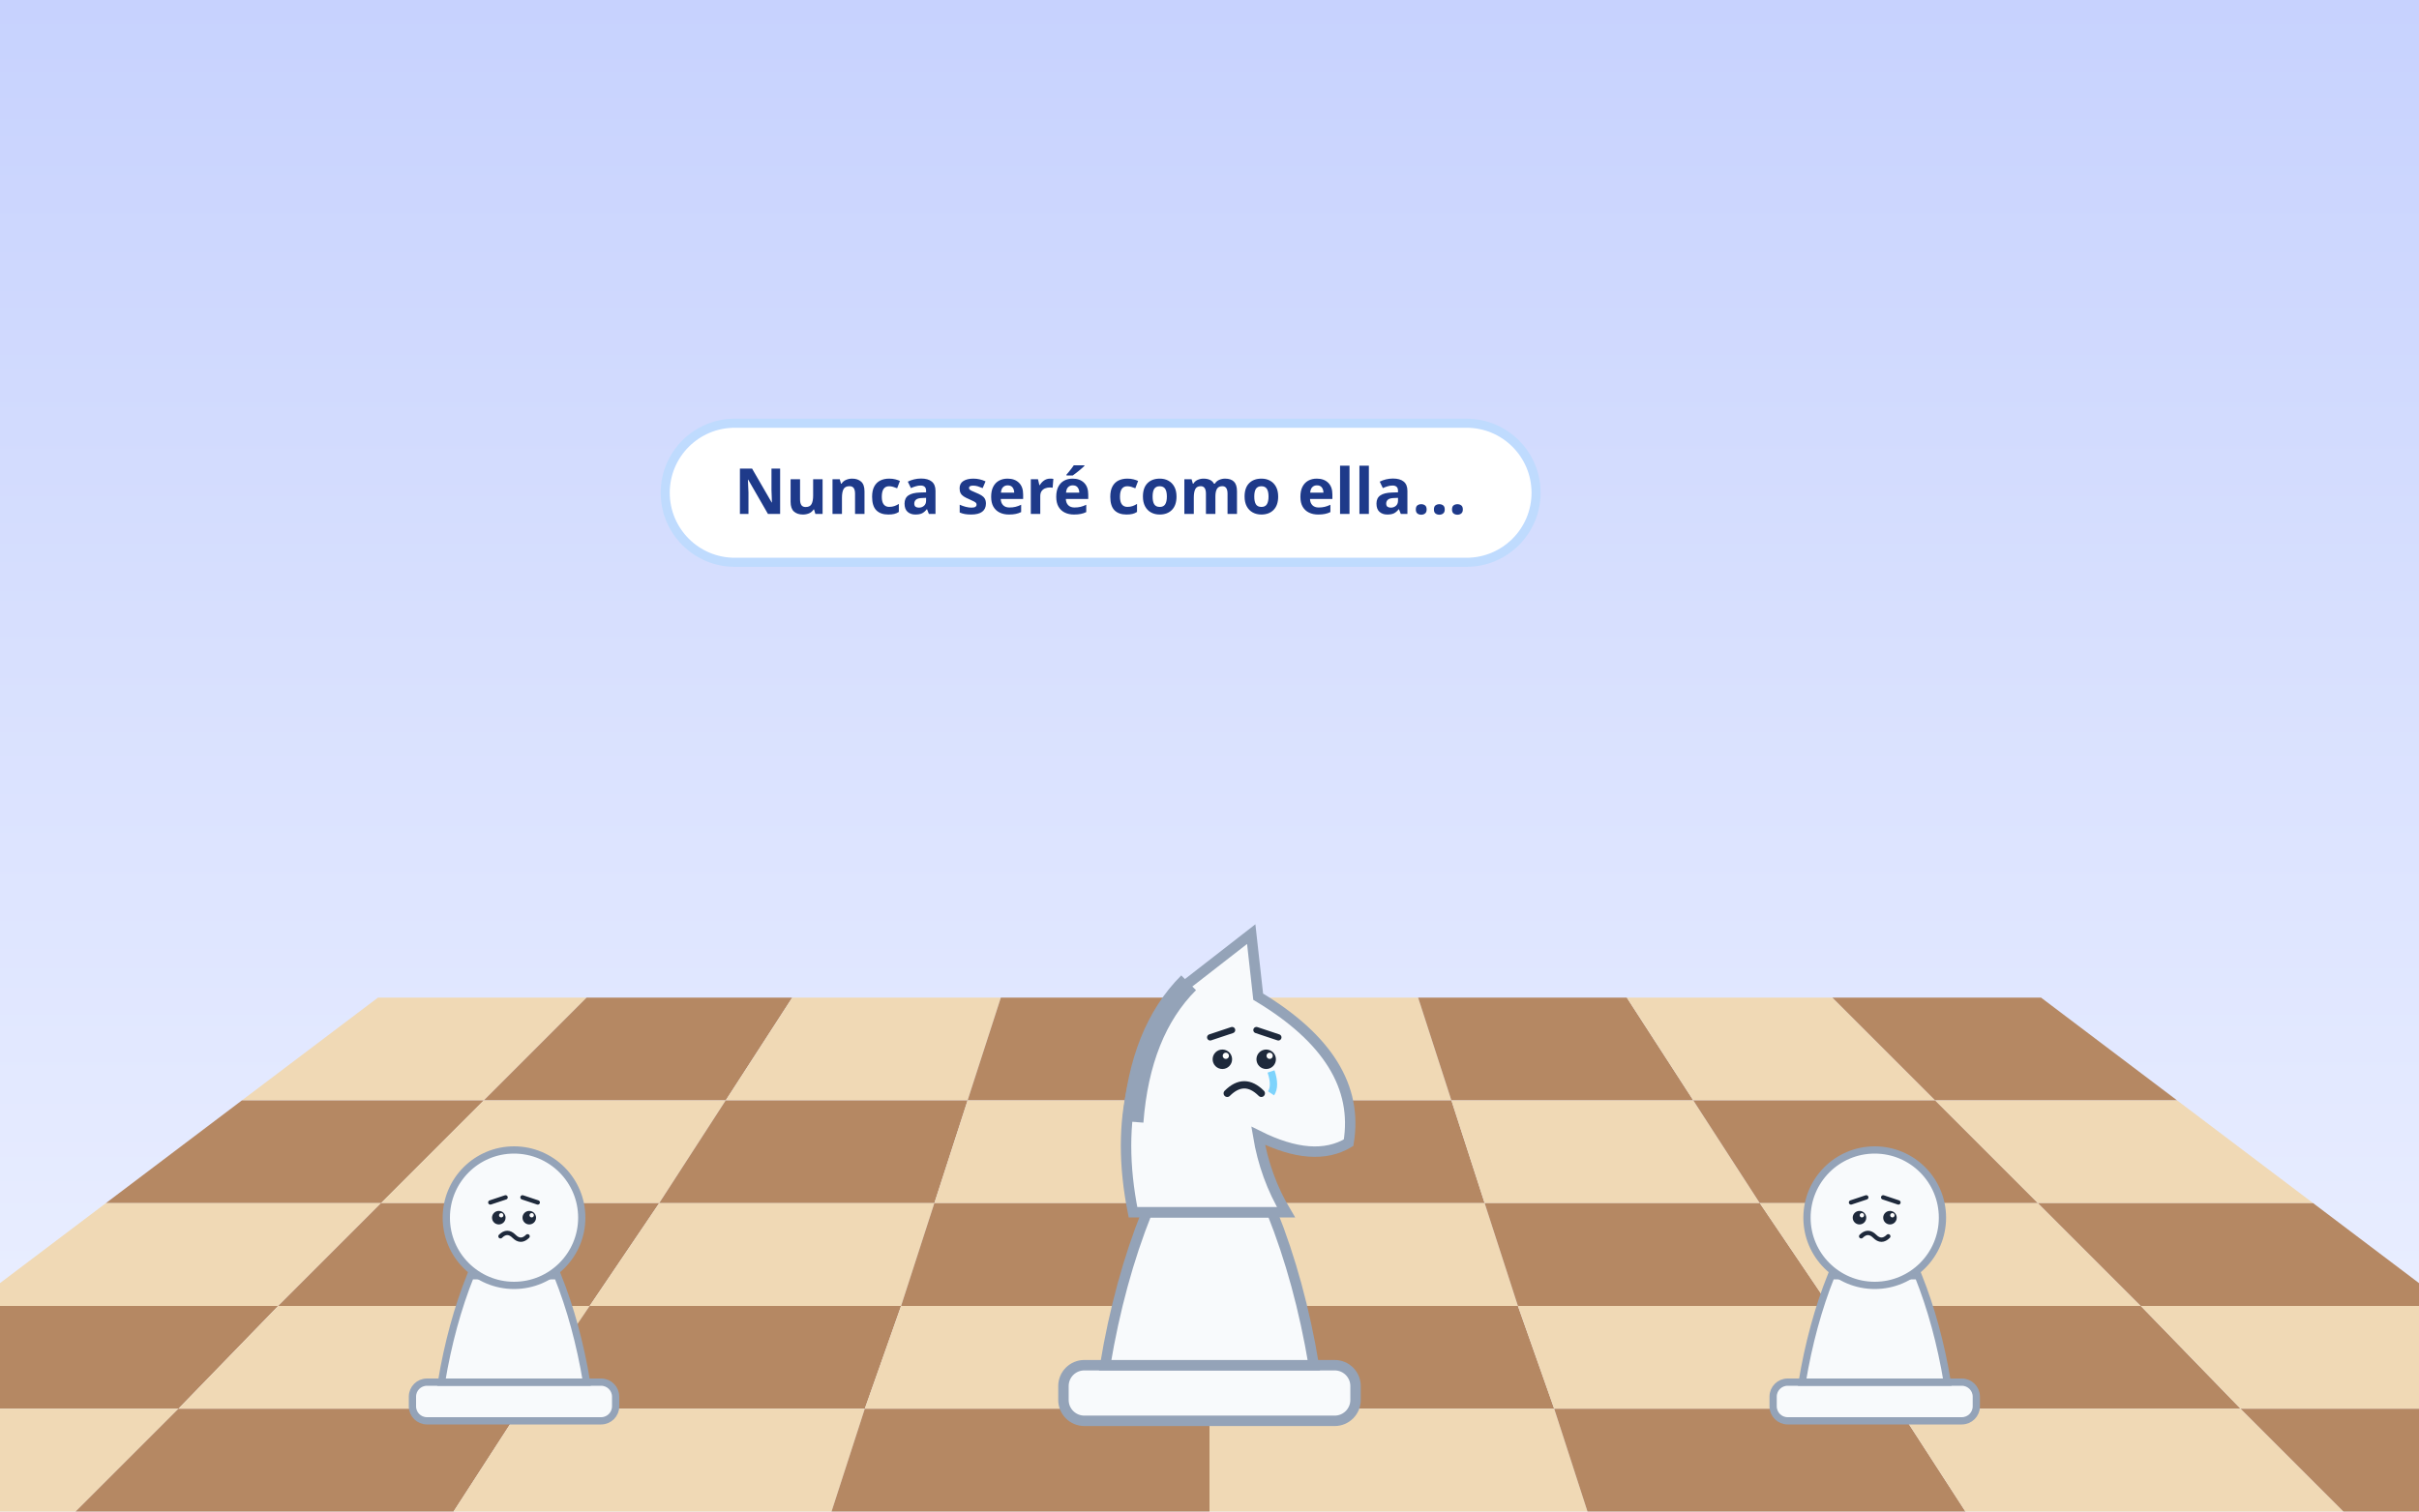
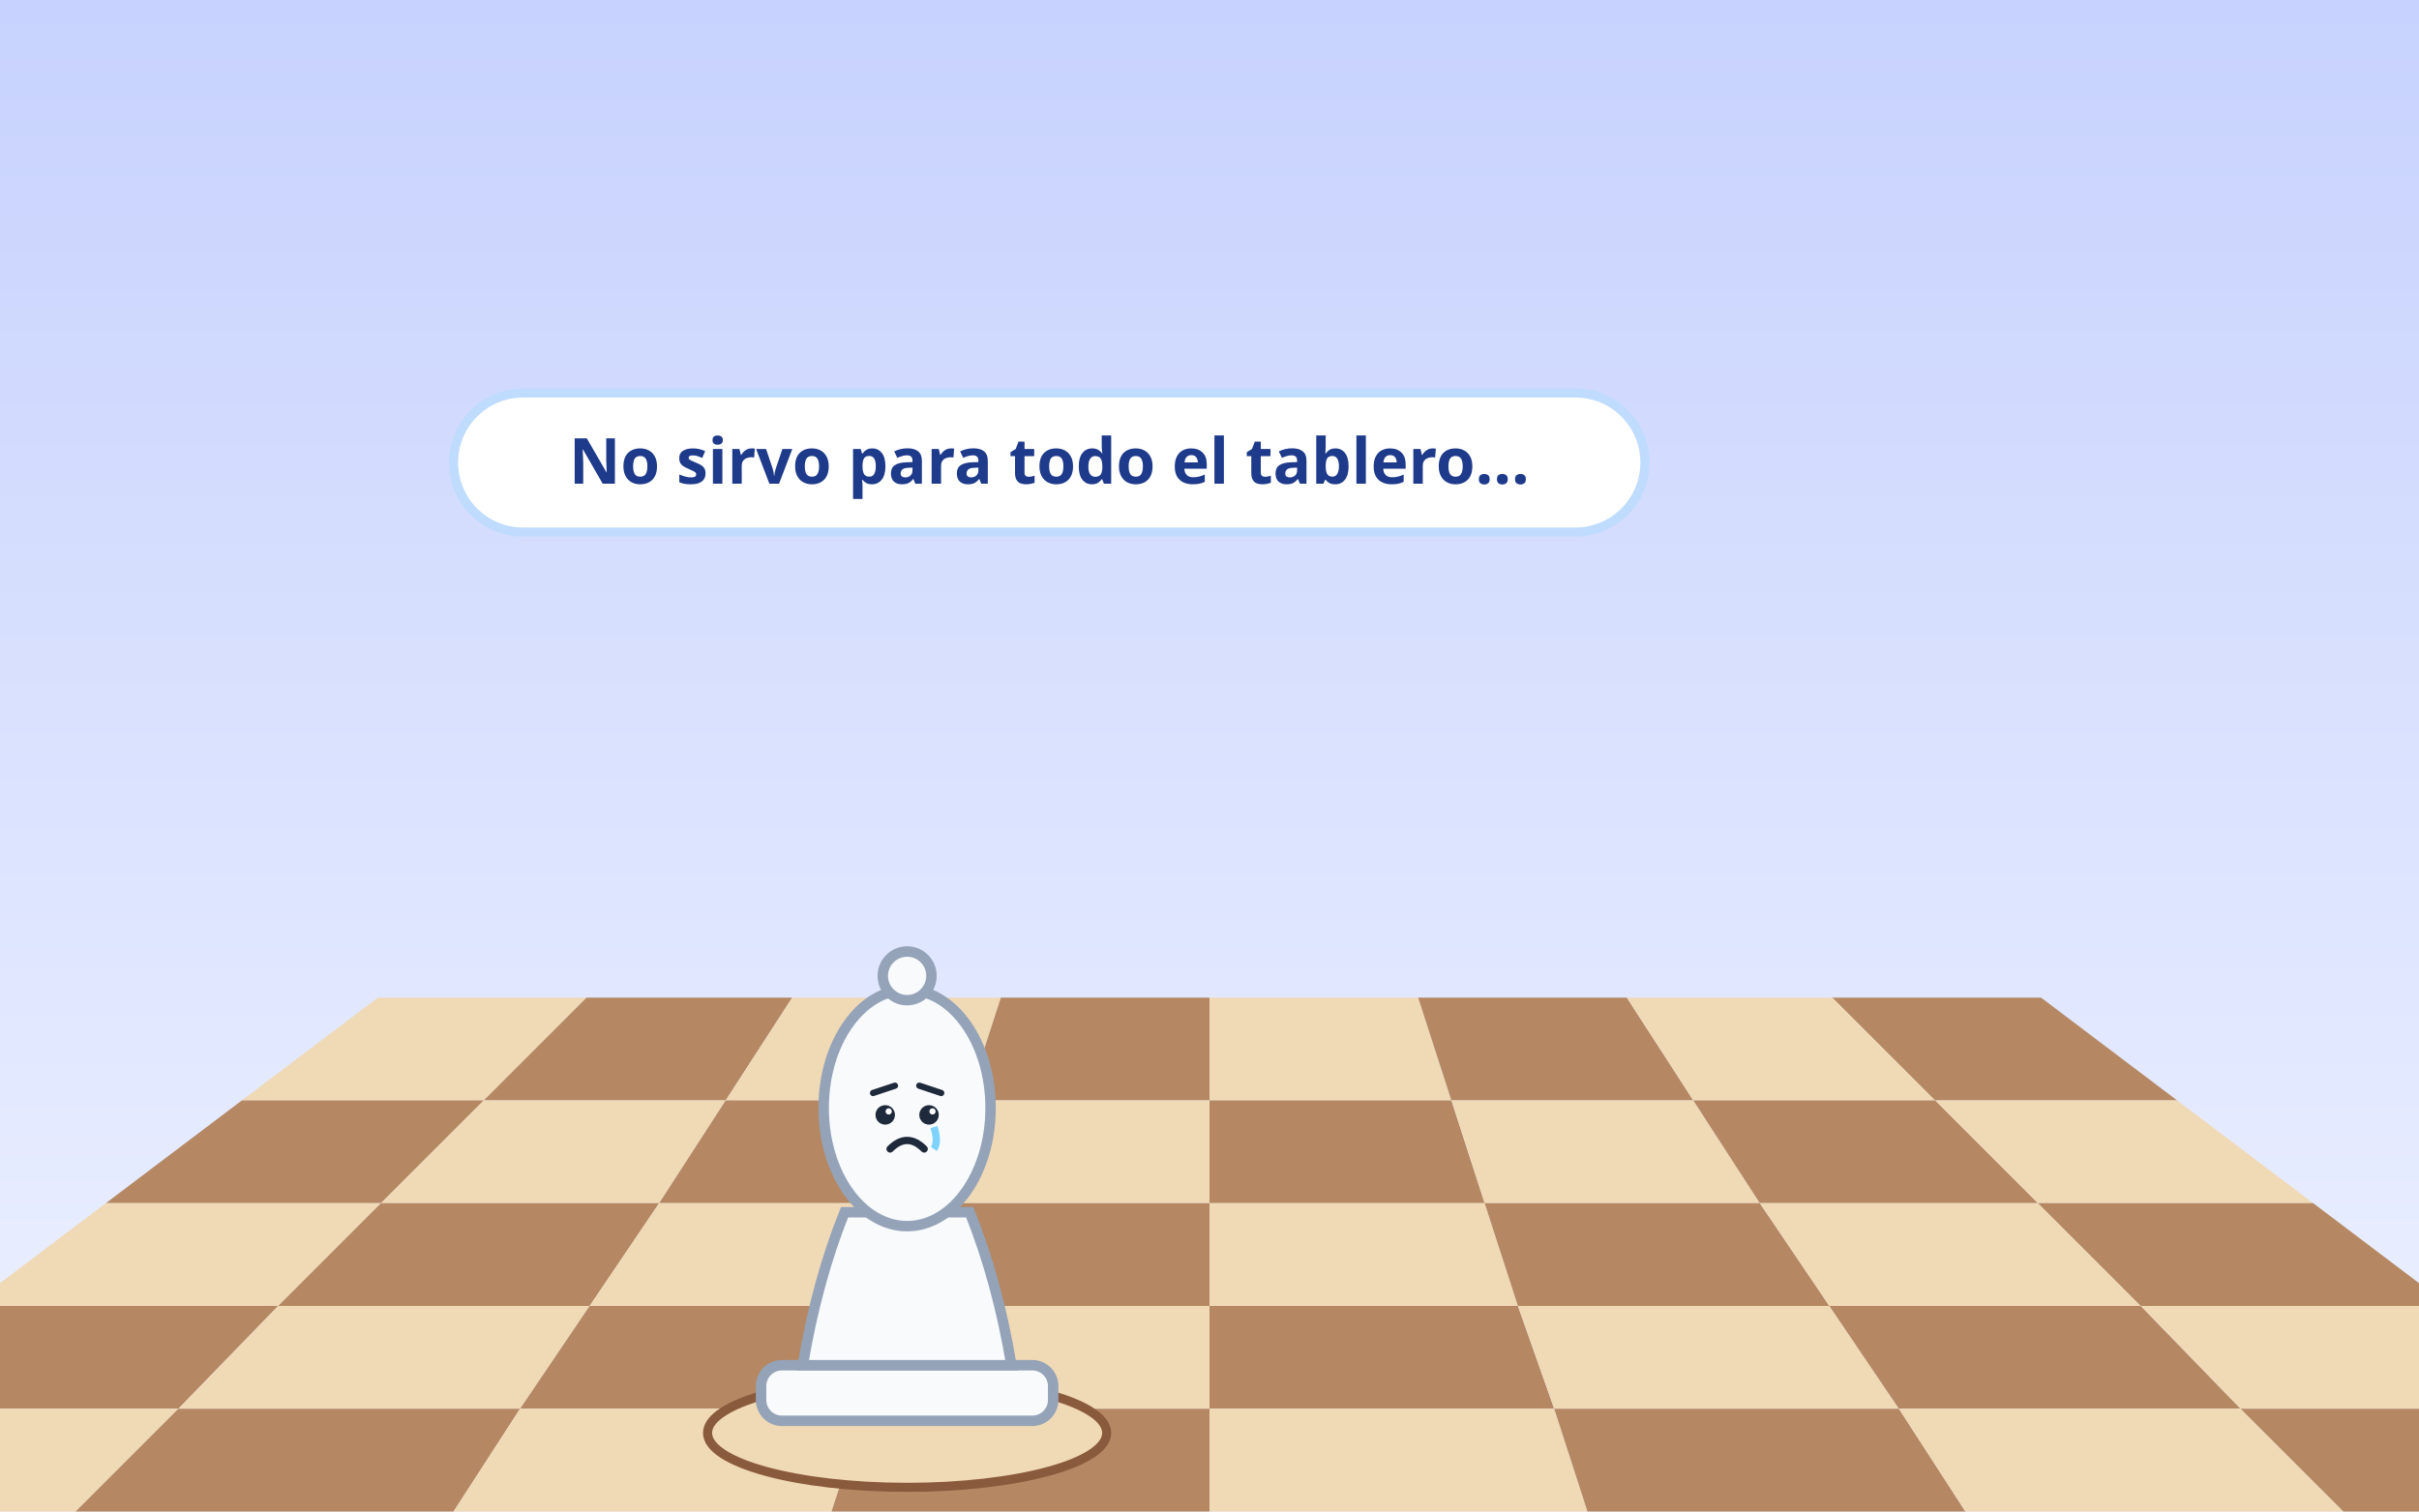
<svg xmlns="http://www.w3.org/2000/svg" viewBox="0 0 800 500" width="800" height="500" role="img">
  <defs>
    <linearGradient id="sky" x1="0" y1="0" x2="0" y2="1">
      <stop offset="0" stop-color="#c7d2fe" />
      <stop offset="1" stop-color="#eef2ff" />
    </linearGradient>
    <radialGradient id="glow" cx=".5" cy=".5" r=".5">
      <stop offset="0" stop-color="#fff59d" stop-opacity=".95" />
      <stop offset="1" stop-color="#fff59d" stop-opacity="0" />
    </radialGradient>
    <radialGradient id="water" cx=".5" cy=".4" r=".7">
      <stop offset="0" stop-color="#b9f3ff" />
      <stop offset="1" stop-color="#3fb6e8" />
    </radialGradient>
    <linearGradient id="riv" x1="0" y1="0" x2="0" y2="1">
      <stop offset="0" stop-color="#7fd3ff" />
      <stop offset="1" stop-color="#2f9be0" />
    </linearGradient>
    <radialGradient id="glass" cx=".4" cy=".35" r=".7">
      <stop offset="0" stop-color="#ffffff" stop-opacity=".9" />
      <stop offset="1" stop-color="#bfe9ff" stop-opacity=".35" />
    </radialGradient>
  </defs>
  <rect width="800" height="500" fill="url(#sky)" />
  <polygon points="125,330 194,330 160,364 80,364" fill="#f0d9b5" />
  <polygon points="194,330 262,330 240,364 160,364" fill="#b58863" />
  <polygon points="262,330 331,330 320,364 240,364" fill="#f0d9b5" />
  <polygon points="331,330 400,330 400,364 320,364" fill="#b58863" />
  <polygon points="400,330 469,330 480,364 400,364" fill="#f0d9b5" />
  <polygon points="469,330 538,330 560,364 480,364" fill="#b58863" />
  <polygon points="538,330 606,330 640,364 560,364" fill="#f0d9b5" />
  <polygon points="606,330 675,330 720,364 640,364" fill="#b58863" />
  <polygon points="80,364 160,364 126,398 35,398" fill="#b58863" />
  <polygon points="160,364 240,364 218,398 126,398" fill="#f0d9b5" />
  <polygon points="240,364 320,364 309,398 218,398" fill="#b58863" />
  <polygon points="320,364 400,364 400,398 309,398" fill="#f0d9b5" />
  <polygon points="400,364 480,364 491,398 400,398" fill="#b58863" />
  <polygon points="480,364 560,364 582,398 491,398" fill="#f0d9b5" />
  <polygon points="560,364 640,364 674,398 582,398" fill="#b58863" />
  <polygon points="640,364 720,364 765,398 674,398" fill="#f0d9b5" />
  <polygon points="35,398 126,398 92,432 -10,432" fill="#f0d9b5" />
  <polygon points="126,398 218,398 195,432 92,432" fill="#b58863" />
  <polygon points="218,398 309,398 298,432 195,432" fill="#f0d9b5" />
  <polygon points="309,398 400,398 400,432 298,432" fill="#b58863" />
  <polygon points="400,398 491,398 502,432 400,432" fill="#f0d9b5" />
  <polygon points="491,398 582,398 605,432 502,432" fill="#b58863" />
  <polygon points="582,398 674,398 708,432 605,432" fill="#f0d9b5" />
  <polygon points="674,398 765,398 810,432 708,432" fill="#b58863" />
  <polygon points="-10,432 92,432 59,466 -55,466" fill="#b58863" />
  <polygon points="92,432 195,432 172,466 59,466" fill="#f0d9b5" />
  <polygon points="195,432 298,432 286,466 172,466" fill="#b58863" />
  <polygon points="298,432 400,432 400,466 286,466" fill="#f0d9b5" />
  <polygon points="400,432 502,432 514,466 400,466" fill="#b58863" />
  <polygon points="502,432 605,432 628,466 514,466" fill="#f0d9b5" />
  <polygon points="605,432 708,432 741,466 628,466" fill="#b58863" />
  <polygon points="708,432 810,432 855,466 741,466" fill="#f0d9b5" />
  <polygon points="-55,466 59,466 25,500 -100,500" fill="#f0d9b5" />
  <polygon points="59,466 172,466 150,500 25,500" fill="#b58863" />
  <polygon points="172,466 286,466 275,500 150,500" fill="#f0d9b5" />
  <polygon points="286,466 400,466 400,500 275,500" fill="#b58863" />
  <polygon points="400,466 514,466 525,500 400,500" fill="#f0d9b5" />
  <polygon points="514,466 628,466 650,500 525,500" fill="#b58863" />
  <polygon points="628,466 741,466 775,500 650,500" fill="#f0d9b5" />
  <polygon points="741,466 855,466 900,500 775,500" fill="#b58863" />
-   <g transform="translate(400.0 470.0) scale(1.15 1.15)">
+   <ellipse cx="300" cy="474" rx="66" ry="18" fill="#f0d9b5" stroke="#8a5a3c" stroke-width="3" />
+   <g transform="translate(300.0 470.0) scale(1.15 1.15)">
    <rect x="-42" y="-16" width="84" height="16" rx="6" fill="#f8fafc" stroke="#94a3b8" stroke-width="3" />
    <path d="M-30 -16 Q-26 -40 -18 -60 L18 -60 Q26 -40 30 -16 Z" fill="#f8fafc" stroke="#94a3b8" stroke-width="3" />
-     <path d="M-22 -60 Q-30 -100 -6 -126 L12 -140 L14 -122 Q44 -104 40 -80 Q30 -74 14 -82 Q16 -70 22 -60 Z" fill="#f8fafc" stroke="#94a3b8" stroke-width="3" />
-     <path d="M-6 -126 Q-20 -112 -22 -86" stroke="#94a3b8" stroke-width="6" fill="none" />
-     <circle cx="3.7" cy="-104.0" r="2.8" fill="#1e293b" />
-     <circle cx="4.7" cy="-105.0" r="0.9" fill="#fff" />
-     <circle cx="16.3" cy="-104.0" r="2.8" fill="#1e293b" />
-     <circle cx="17.3" cy="-105.0" r="0.9" fill="#fff" />
-     <path d="M0.2 -110.3 l6.3 -2.1 M19.8 -110.3 l-6.3 -2.1" stroke="#1e293b" stroke-width="1.8" stroke-linecap="round" />
-     <path d="M17.7 -100.5 q1.4 4.2 0 6.3" stroke="#7dd3fc" stroke-width="2.1" fill="none" />
-     <path d="M5.1 -94.2 q4.9 -4.9 9.8 0" stroke="#1e293b" stroke-width="2.1" fill="none" stroke-linecap="round" />
-   </g>
-   <g transform="translate(170.0 470.0) scale(0.8 0.8)">
-     <rect x="-42" y="-16" width="84" height="16" rx="6" fill="#f8fafc" stroke="#94a3b8" stroke-width="3" />
-     <path d="M-30 -16 Q-26 -40 -18 -60 L18 -60 Q26 -40 30 -16 Z" fill="#f8fafc" stroke="#94a3b8" stroke-width="3" />
-     <circle cx="0" cy="-84" r="28" fill="#f8fafc" stroke="#94a3b8" stroke-width="3" />
-     <circle cx="-6.3" cy="-84.0" r="2.8" fill="#1e293b" />
-     <circle cx="-5.3" cy="-85.0" r="0.9" fill="#fff" />
-     <circle cx="6.3" cy="-84.0" r="2.8" fill="#1e293b" />
-     <circle cx="7.3" cy="-85.0" r="0.9" fill="#fff" />
-     <path d="M-9.8 -90.3 l6.3 -2.1 M9.8 -90.3 l-6.3 -2.1" stroke="#1e293b" stroke-width="1.8" stroke-linecap="round" />
-     <path d="M-5.6 -76.3 q2.8 -2.8 5.6 0 q2.8 2.8 5.6 0" stroke="#1e293b" stroke-width="1.8" fill="none" stroke-linecap="round" />
-   </g>
-   <g transform="translate(620.0 470.0) scale(0.8 0.8)">
-     <rect x="-42" y="-16" width="84" height="16" rx="6" fill="#f8fafc" stroke="#94a3b8" stroke-width="3" />
-     <path d="M-30 -16 Q-26 -40 -18 -60 L18 -60 Q26 -40 30 -16 Z" fill="#f8fafc" stroke="#94a3b8" stroke-width="3" />
-     <circle cx="0" cy="-84" r="28" fill="#f8fafc" stroke="#94a3b8" stroke-width="3" />
-     <circle cx="-6.3" cy="-84.0" r="2.8" fill="#1e293b" />
-     <circle cx="-5.3" cy="-85.0" r="0.9" fill="#fff" />
-     <circle cx="6.3" cy="-84.0" r="2.8" fill="#1e293b" />
-     <circle cx="7.3" cy="-85.0" r="0.9" fill="#fff" />
-     <path d="M-9.8 -90.3 l6.3 -2.1 M9.8 -90.3 l-6.3 -2.1" stroke="#1e293b" stroke-width="1.8" stroke-linecap="round" />
-     <path d="M-5.6 -76.3 q2.8 -2.8 5.6 0 q2.8 2.8 5.6 0" stroke="#1e293b" stroke-width="1.8" fill="none" stroke-linecap="round" />
+     <ellipse cx="0" cy="-90" rx="24" ry="34" fill="#f8fafc" stroke="#94a3b8" stroke-width="3" />
+     <circle cx="0" cy="-128" r="7" fill="#f8fafc" stroke="#94a3b8" stroke-width="3" />
+     <circle cx="-6.3" cy="-88.0" r="2.8" fill="#1e293b" />
+     <circle cx="-5.3" cy="-89.0" r="0.9" fill="#fff" />
+     <circle cx="6.3" cy="-88.0" r="2.8" fill="#1e293b" />
+     <circle cx="7.3" cy="-89.0" r="0.9" fill="#fff" />
+     <path d="M-9.8 -94.3 l6.3 -2.1 M9.8 -94.3 l-6.3 -2.1" stroke="#1e293b" stroke-width="1.8" stroke-linecap="round" />
+     <path d="M7.7 -84.5 q1.4 4.2 0 6.3" stroke="#7dd3fc" stroke-width="2.1" fill="none" />
+     <path d="M-4.9 -78.2 q4.9 -4.9 9.8 0" stroke="#1e293b" stroke-width="2.1" fill="none" stroke-linecap="round" />
  </g>
  <g>
-     <rect x="220" y="140" width="288" height="46" rx="23" fill="#ffffff" stroke="#bfdbfe" stroke-width="3" />
-     <text x="363.9" y="170" text-anchor="middle" font-family="Comic Neue, Comic Sans MS, sans-serif" font-size="21" font-weight="700" fill="#1e3a8a">Nunca seré como ella…</text>
+     <rect x="150" y="130" width="394" height="46" rx="23" fill="#ffffff" stroke="#bfdbfe" stroke-width="3" />
+     <text x="347.0" y="160" text-anchor="middle" font-family="Comic Neue, Comic Sans MS, sans-serif" font-size="21" font-weight="700" fill="#1e3a8a">No sirvo para todo el tablero…</text>
  </g>
</svg>
